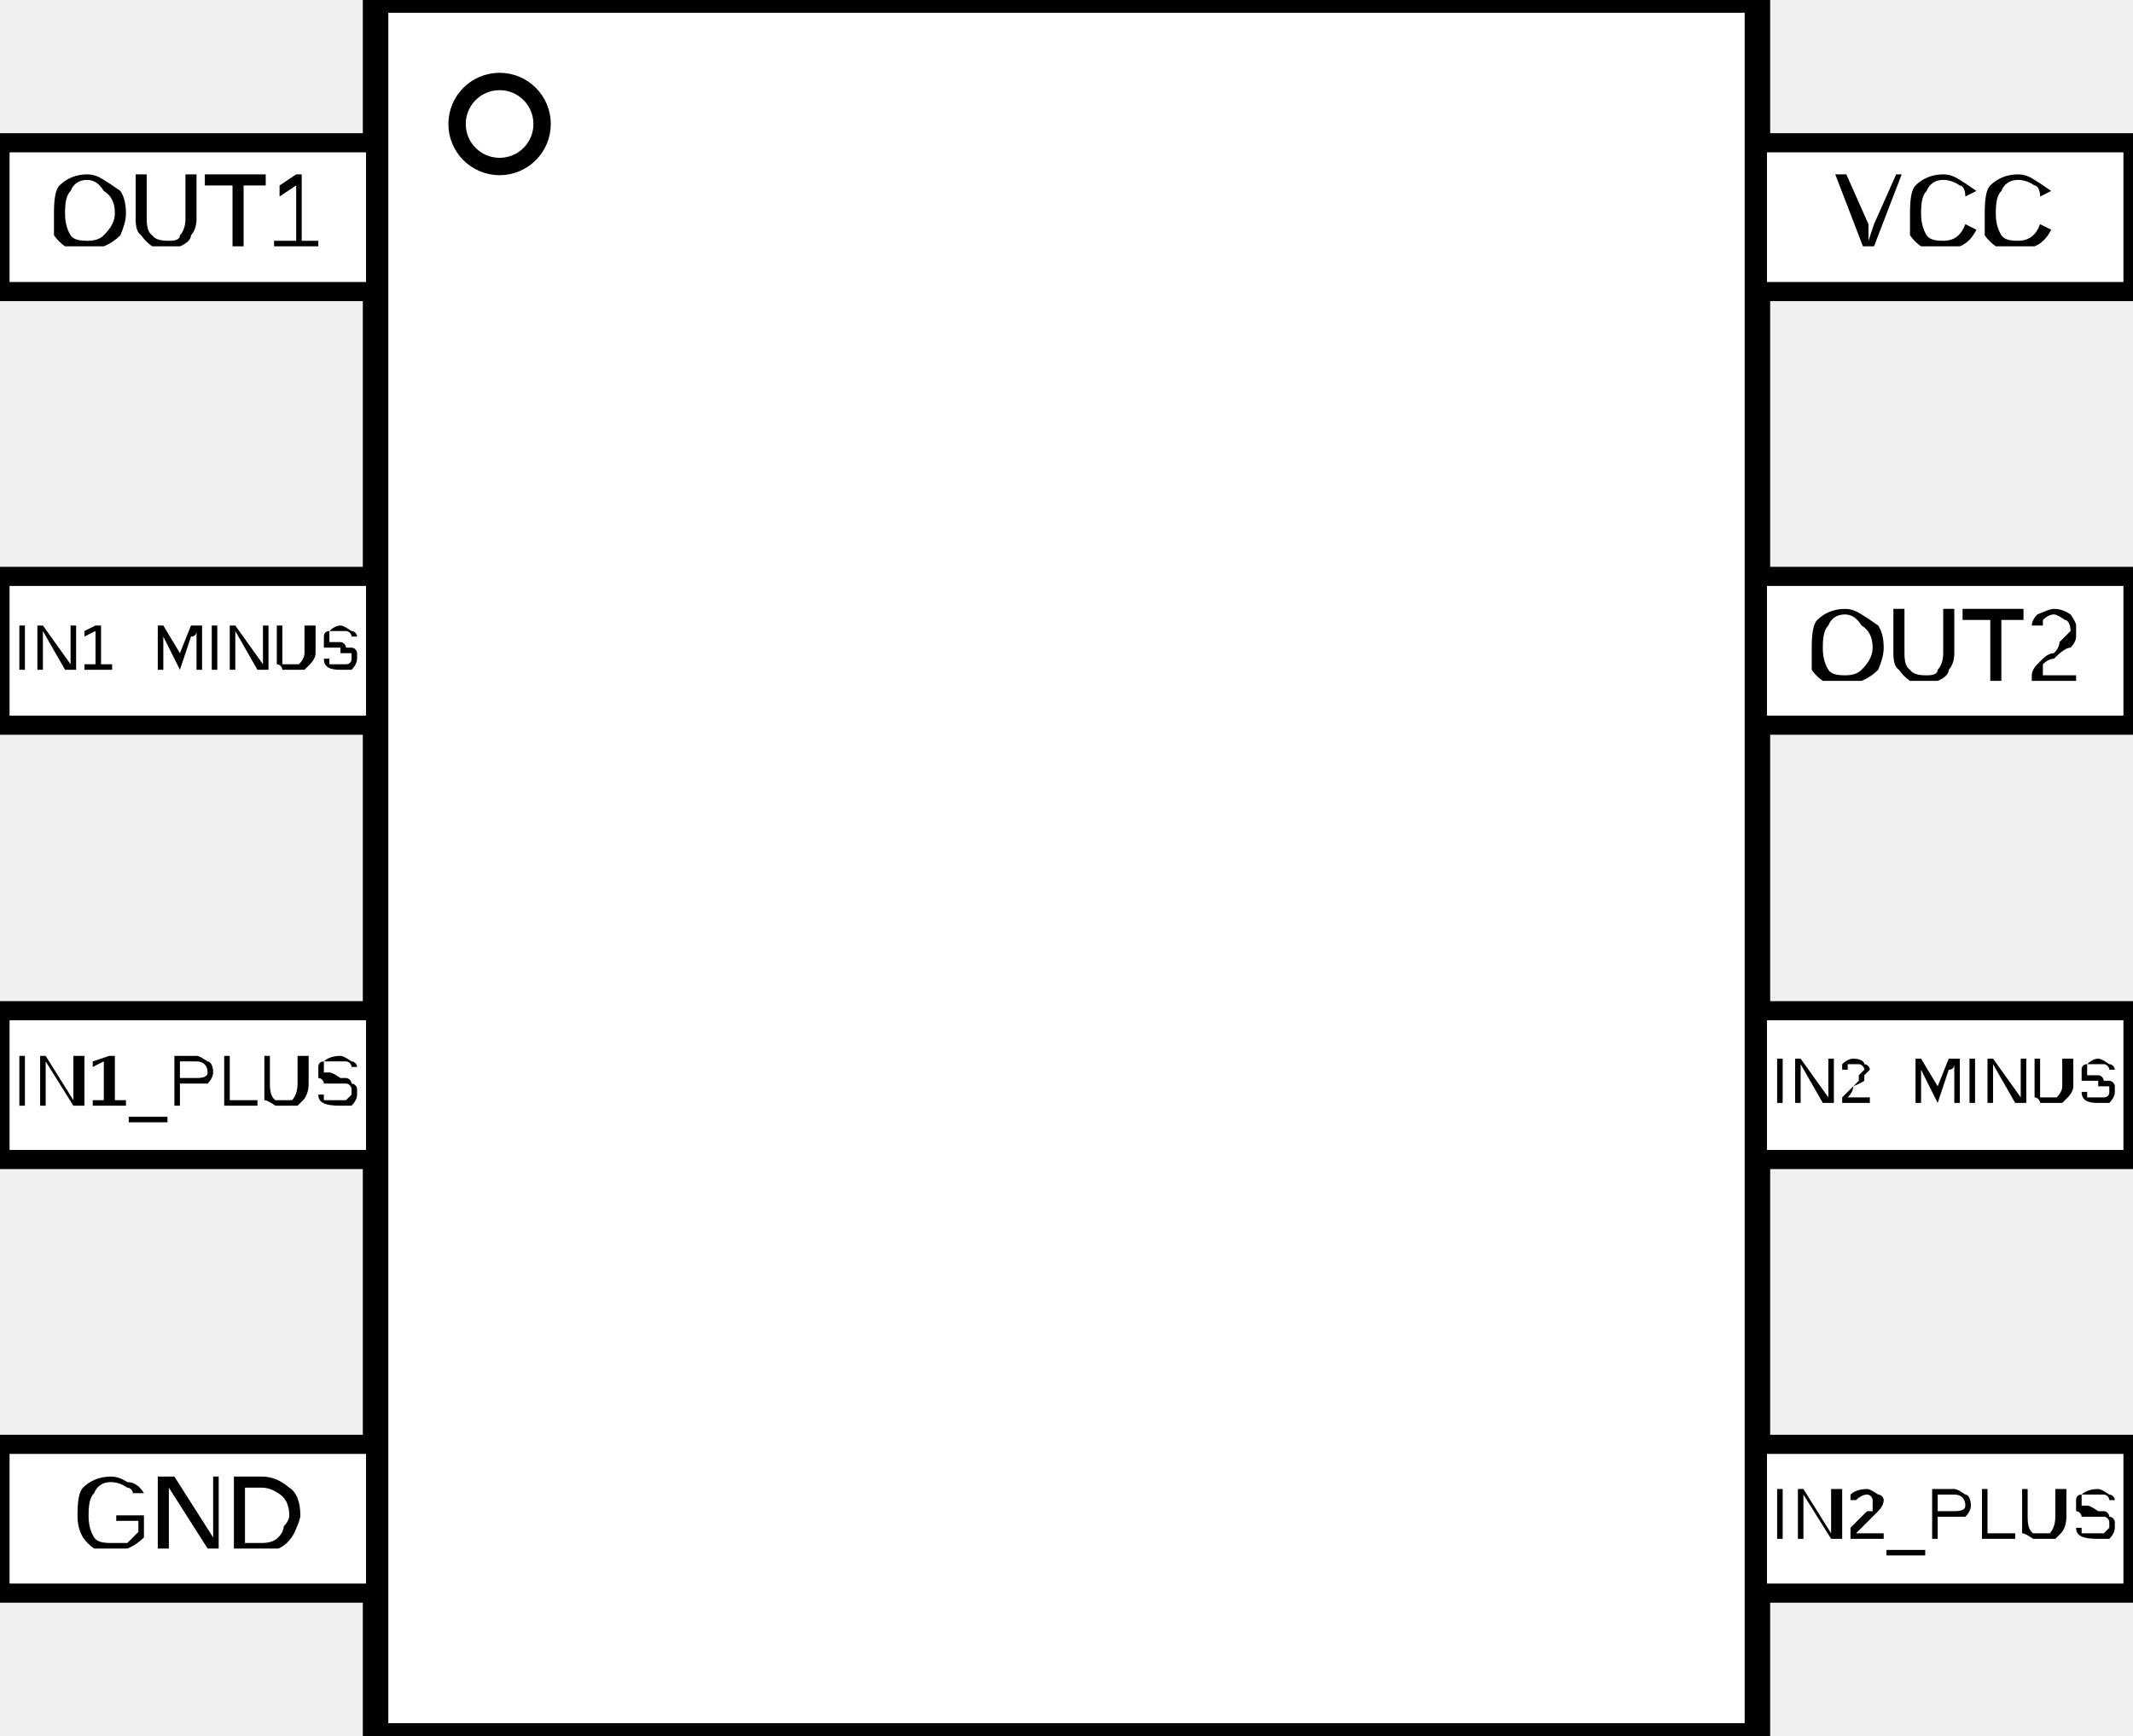
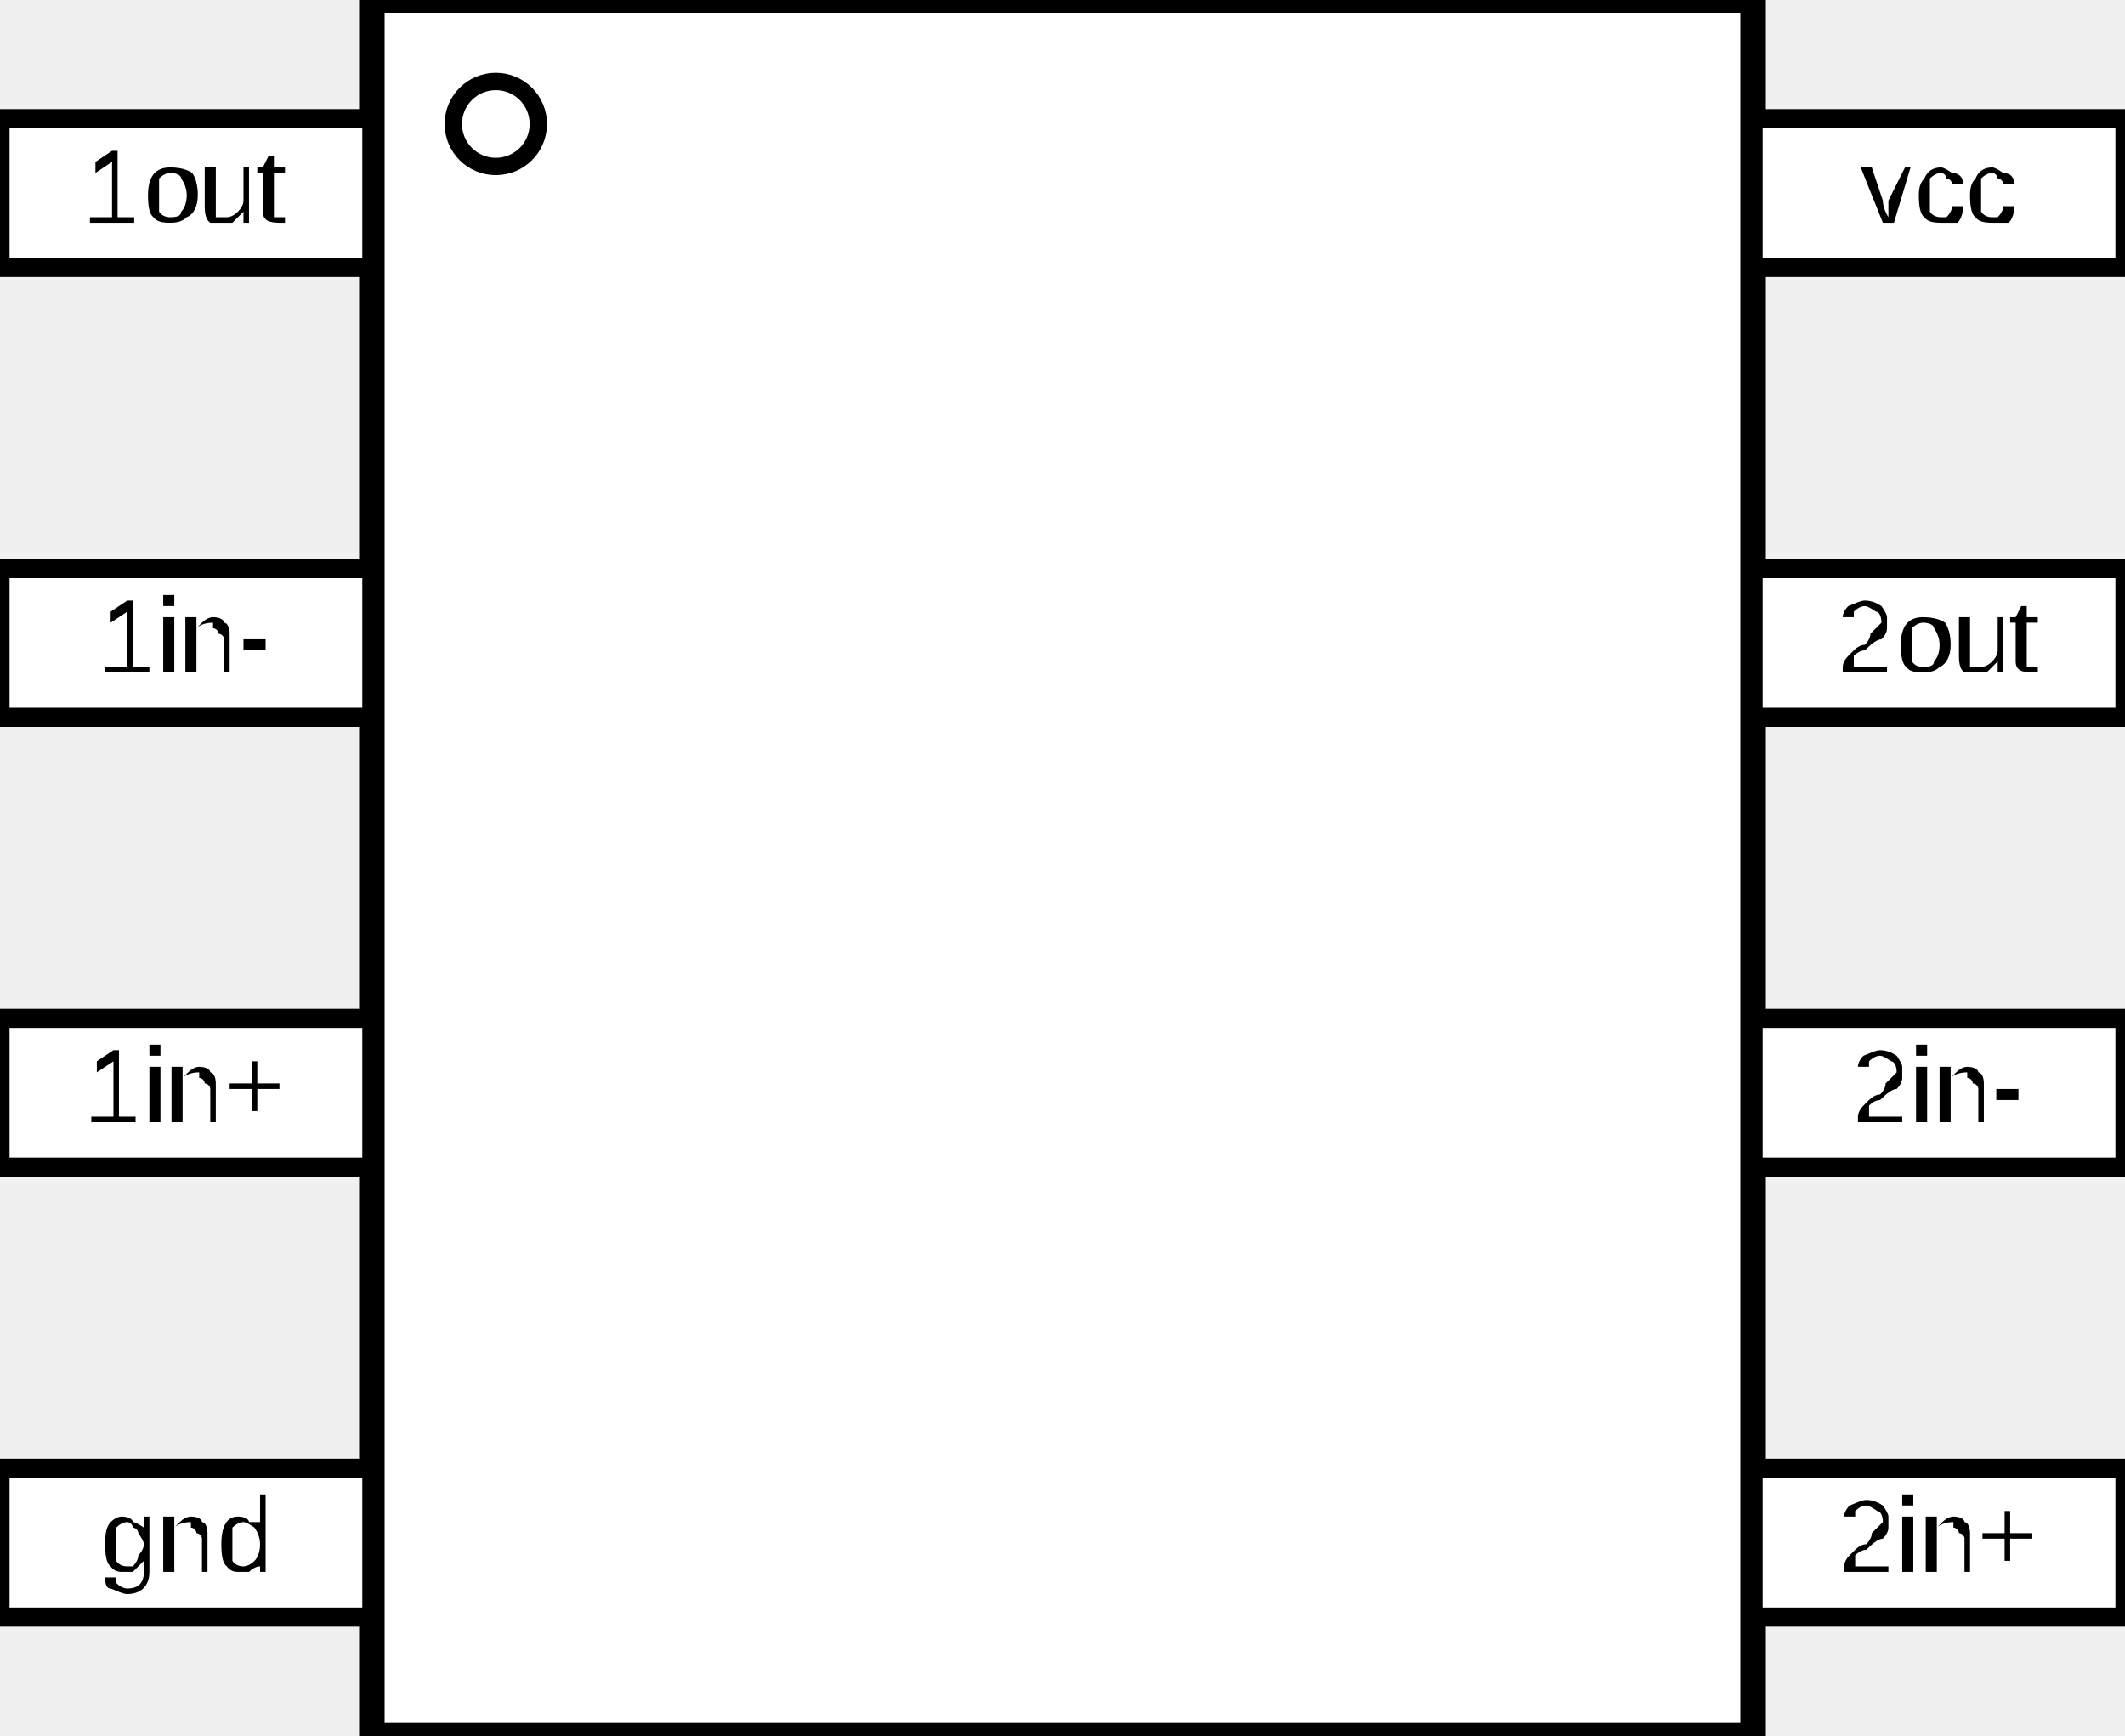
- <svg xmlns="http://www.w3.org/2000/svg" data-pin-one-x="0.5300" data-pin-one-y="0.6125" data-pin-one-identifiers="1" data-pin-positions="1@0.5300,0.6125|8@5.4900,0.6125|2@0.5300,1.8375|7@5.4900,1.8375|3@0.5300,3.0625|6@5.4900,3.0625|4@0.5300,4.2875|5@5.4900,4.2875" width="6.02mm" height="4.9mm" viewBox="0 0 6.02 4.9">
-   <rect x="0" y="0" width="6.02" height="4.9" fill="none" stroke="none" />
-   <rect x="1.06" y="0" width="3.9" height="4.9" fill="#FFFFFF" stroke="#000000" stroke-width="0.072" />
-   <circle cx="1.41" cy="0.35" r="0.12" fill="#FFFFFF" stroke="#000000" stroke-width="0.049" />
-   <rect x="0" y="0.403" width="1.06" height="0.42" fill="#FFFFFF" stroke="#000000" stroke-width="0.054" />
-   <rect x="4.96" y="0.403" width="1.06" height="0.42" fill="#FFFFFF" stroke="#000000" stroke-width="0.054" />
-   <rect x="0" y="1.627" width="1.06" height="0.42" fill="#FFFFFF" stroke="#000000" stroke-width="0.054" />
-   <rect x="4.96" y="1.627" width="1.06" height="0.42" fill="#FFFFFF" stroke="#000000" stroke-width="0.054" />
-   <rect x="0" y="2.853" width="1.06" height="0.42" fill="#FFFFFF" stroke="#000000" stroke-width="0.054" />
-   <rect x="4.96" y="2.853" width="1.06" height="0.42" fill="#FFFFFF" stroke="#000000" stroke-width="0.054" />
-   <rect x="0" y="4.077" width="1.06" height="0.42" fill="#FFFFFF" stroke="#000000" stroke-width="0.054" />
-   <rect x="4.96" y="4.077" width="1.06" height="0.42" fill="#FFFFFF" stroke="#000000" stroke-width="0.054" />
-   <text x="0.53" y="0.613" font-family="Arial, sans-serif" font-size="0.294" text-anchor="middle" dominant-baseline="middle" fill="#000000">OUT1</text>
-   <text x="5.49" y="0.613" font-family="Arial, sans-serif" font-size="0.294" text-anchor="middle" dominant-baseline="middle" fill="#000000">VCC</text>
-   <text x="0.53" y="1.837" font-family="Arial, sans-serif" font-size="0.185" text-anchor="middle" dominant-baseline="middle" fill="#000000">IN1_MINUS</text>
-   <text x="5.49" y="1.837" font-family="Arial, sans-serif" font-size="0.294" text-anchor="middle" dominant-baseline="middle" fill="#000000">OUT2</text>
-   <text x="0.53" y="3.062" font-family="Arial, sans-serif" font-size="0.208" text-anchor="middle" dominant-baseline="middle" fill="#000000">IN1_PLUS</text>
-   <text x="5.49" y="3.062" font-family="Arial, sans-serif" font-size="0.185" text-anchor="middle" dominant-baseline="middle" fill="#000000">IN2_MINUS</text>
-   <text x="0.53" y="4.287" font-family="Arial, sans-serif" font-size="0.294" text-anchor="middle" dominant-baseline="middle" fill="#000000">GND</text>
-   <text x="5.49" y="4.287" font-family="Arial, sans-serif" font-size="0.208" text-anchor="middle" dominant-baseline="middle" fill="#000000">IN2_PLUS</text>
+ <svg xmlns="http://www.w3.org/2000/svg" data-pin-one-x="0.5250" data-pin-one-y="0.5450" data-pin-one-identifiers="1" data-pin-positions="1@0.5250,0.5450|2@0.5250,1.8150|3@0.5250,3.0850|4@0.5250,4.3550|5@5.4750,4.3550|6@5.4750,3.0850|7@5.4750,1.8150|8@5.4750,0.5450" width="6mm" height="4.9mm" viewBox="0 0 6 4.9">
+   <rect x="0" y="0" width="6" height="4.9" fill="none" stroke="none" />
+   <rect x="1.05" y="0" width="3.9" height="4.9" fill="#FFFFFF" stroke="#000000" stroke-width="0.072" />
+   <rect x="0" y="0.335" width="1.05" height="0.42" fill="#FFFFFF" stroke="#000000" stroke-width="0.054" class="pad" />
+   <rect x="0" y="1.605" width="1.05" height="0.42" fill="#FFFFFF" stroke="#000000" stroke-width="0.054" class="pad" />
+   <rect x="0" y="2.875" width="1.05" height="0.42" fill="#FFFFFF" stroke="#000000" stroke-width="0.054" class="pad" />
+   <rect x="0" y="4.145" width="1.05" height="0.42" fill="#FFFFFF" stroke="#000000" stroke-width="0.054" class="pad" />
+   <rect x="4.95" y="4.145" width="1.05" height="0.42" fill="#FFFFFF" stroke="#000000" stroke-width="0.054" class="pad" />
+   <rect x="4.95" y="2.875" width="1.05" height="0.42" fill="#FFFFFF" stroke="#000000" stroke-width="0.054" class="pad" />
+   <rect x="4.95" y="1.605" width="1.05" height="0.42" fill="#FFFFFF" stroke="#000000" stroke-width="0.054" class="pad" />
+   <rect x="4.95" y="0.335" width="1.05" height="0.42" fill="#FFFFFF" stroke="#000000" stroke-width="0.054" class="pad" />
+   <circle cx="1.4" cy="0.35" r="0.12" fill="#FFFFFF" stroke="#000000" stroke-width="0.049" />
+   <text x="0.525" y="0.545" font-family="Arial, sans-serif" font-size="0.294" text-anchor="middle" dominant-baseline="middle" fill="#000000">1out</text>
+   <text x="0.525" y="1.815" font-family="Arial, sans-serif" font-size="0.294" text-anchor="middle" dominant-baseline="middle" fill="#000000">1in-</text>
+   <text x="0.525" y="3.085" font-family="Arial, sans-serif" font-size="0.294" text-anchor="middle" dominant-baseline="middle" fill="#000000">1in+</text>
+   <text x="0.525" y="4.355" font-family="Arial, sans-serif" font-size="0.294" text-anchor="middle" dominant-baseline="middle" fill="#000000">gnd</text>
+   <text x="5.475" y="4.355" font-family="Arial, sans-serif" font-size="0.294" text-anchor="middle" dominant-baseline="middle" fill="#000000">2in+</text>
+   <text x="5.475" y="3.085" font-family="Arial, sans-serif" font-size="0.294" text-anchor="middle" dominant-baseline="middle" fill="#000000">2in-</text>
+   <text x="5.475" y="1.815" font-family="Arial, sans-serif" font-size="0.294" text-anchor="middle" dominant-baseline="middle" fill="#000000">2out</text>
+   <text x="5.475" y="0.545" font-family="Arial, sans-serif" font-size="0.294" text-anchor="middle" dominant-baseline="middle" fill="#000000">vcc</text>
</svg>
